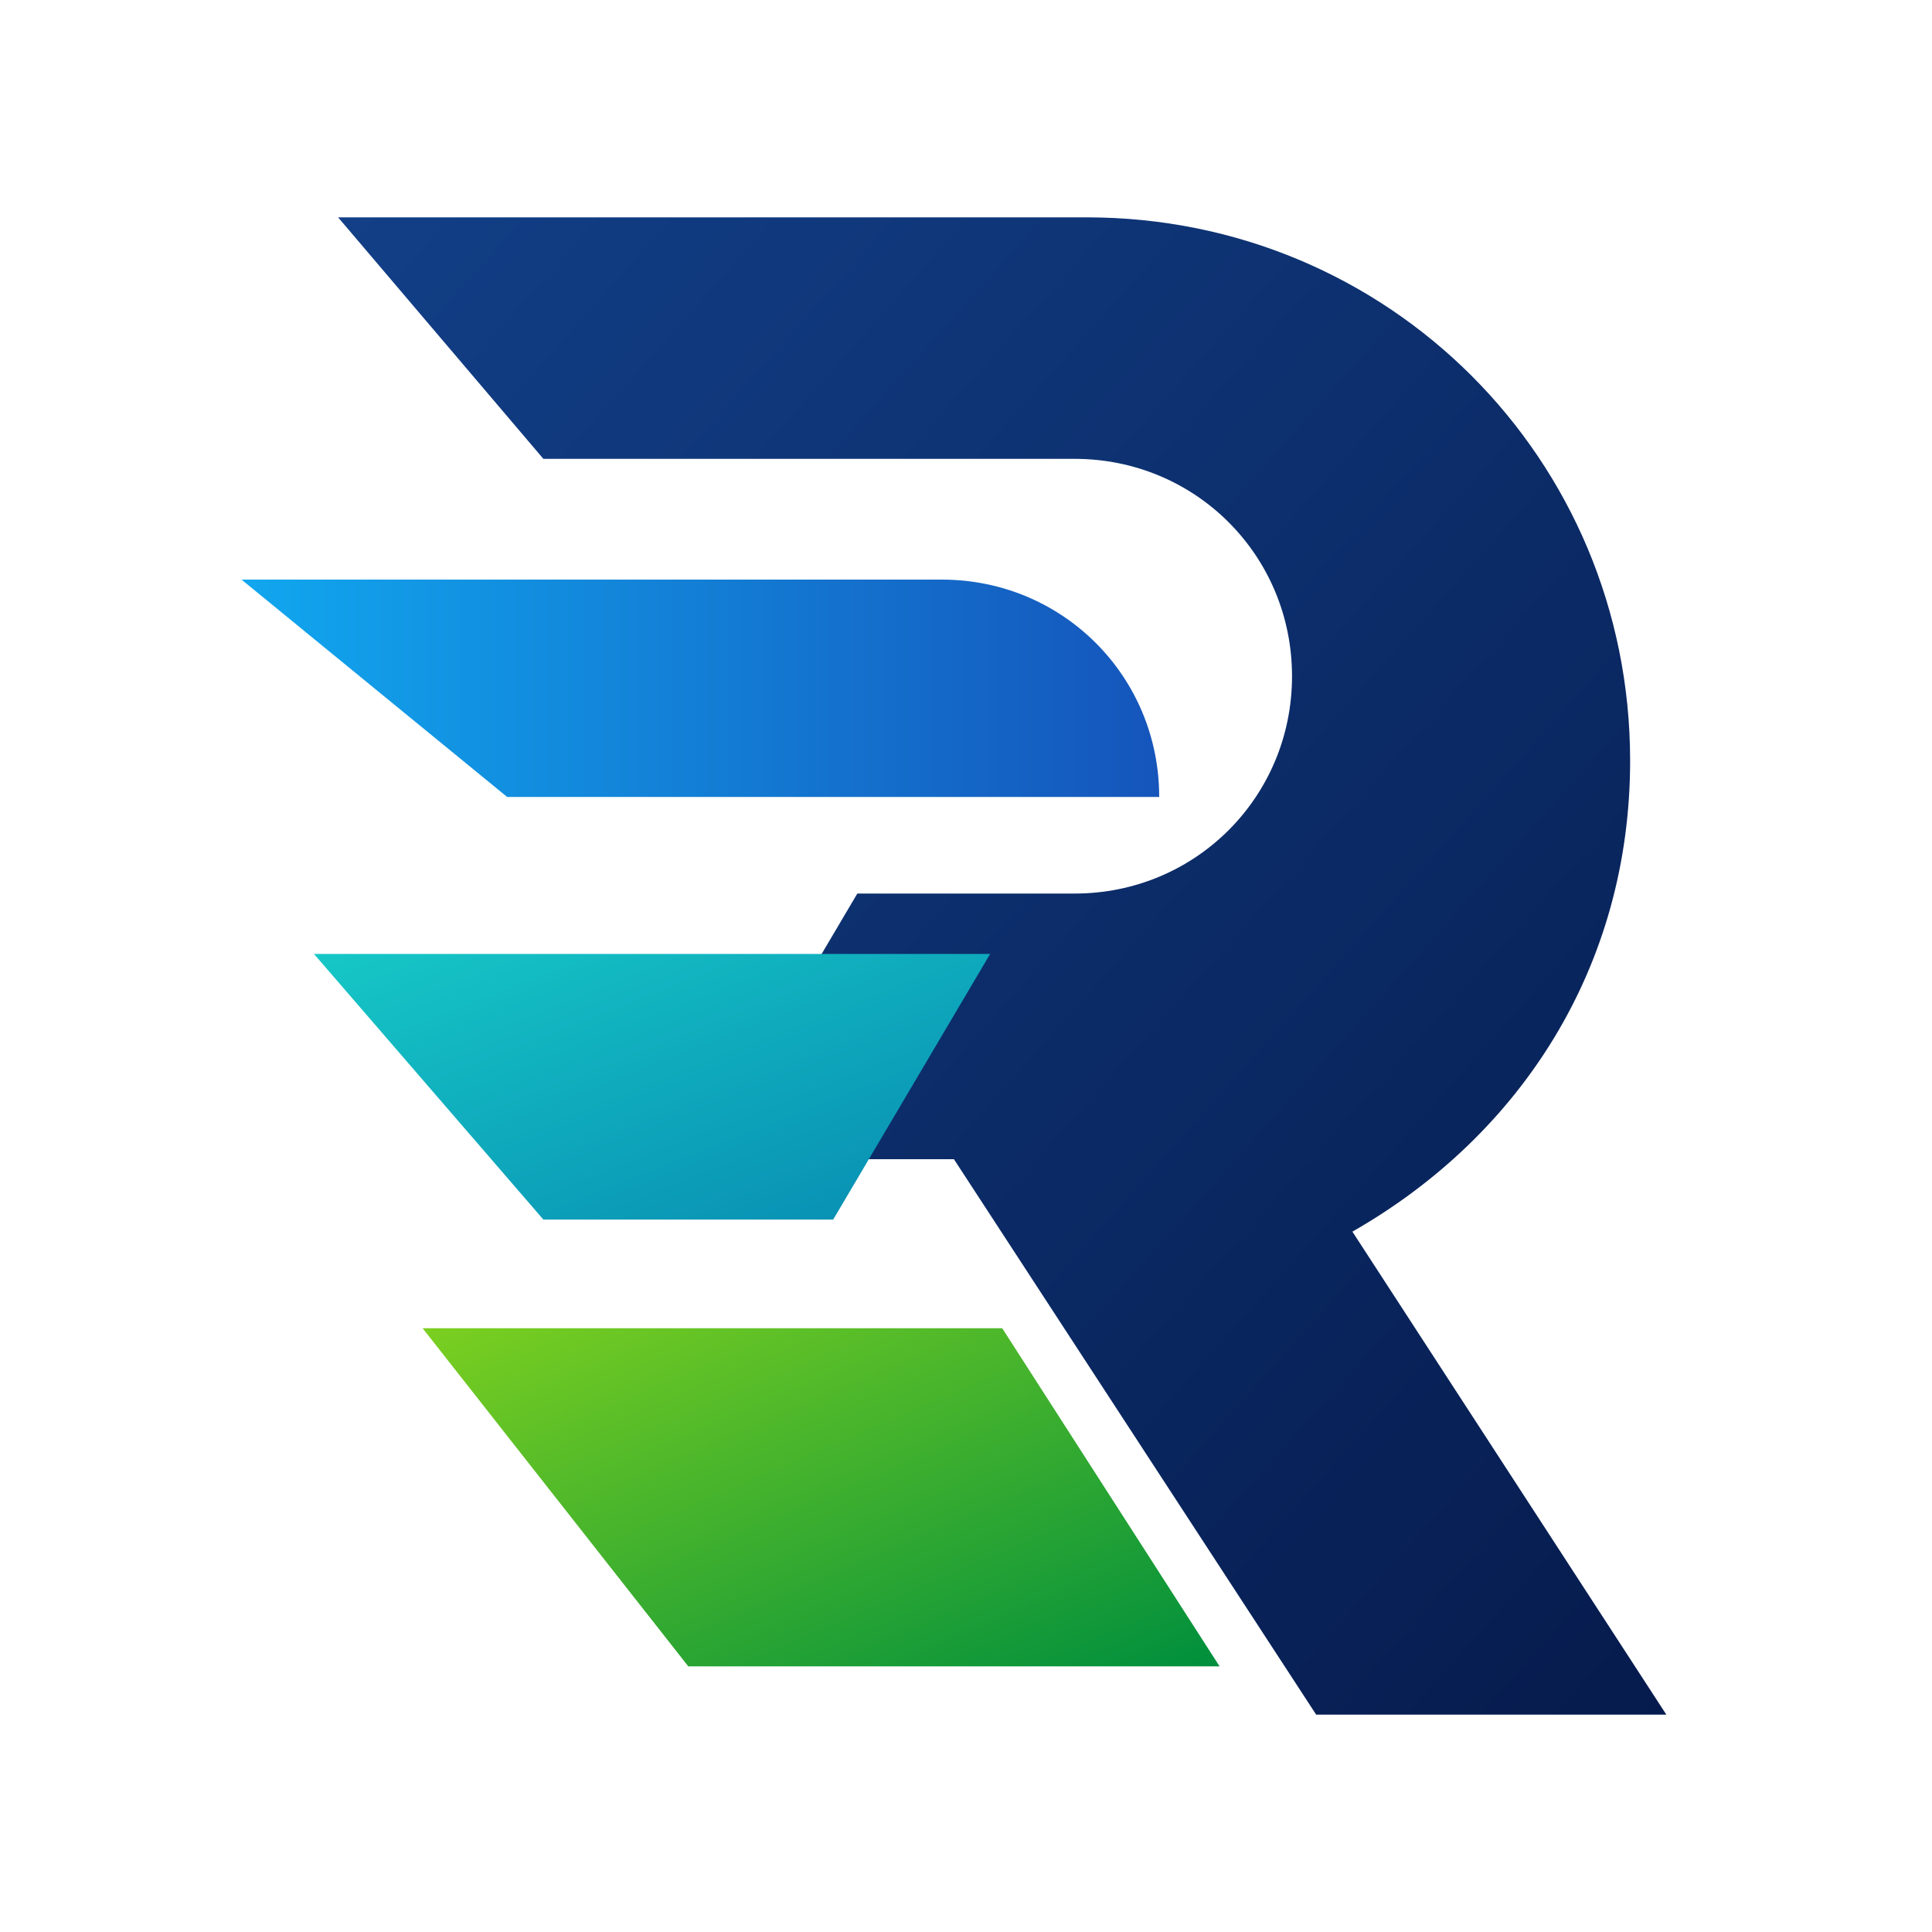
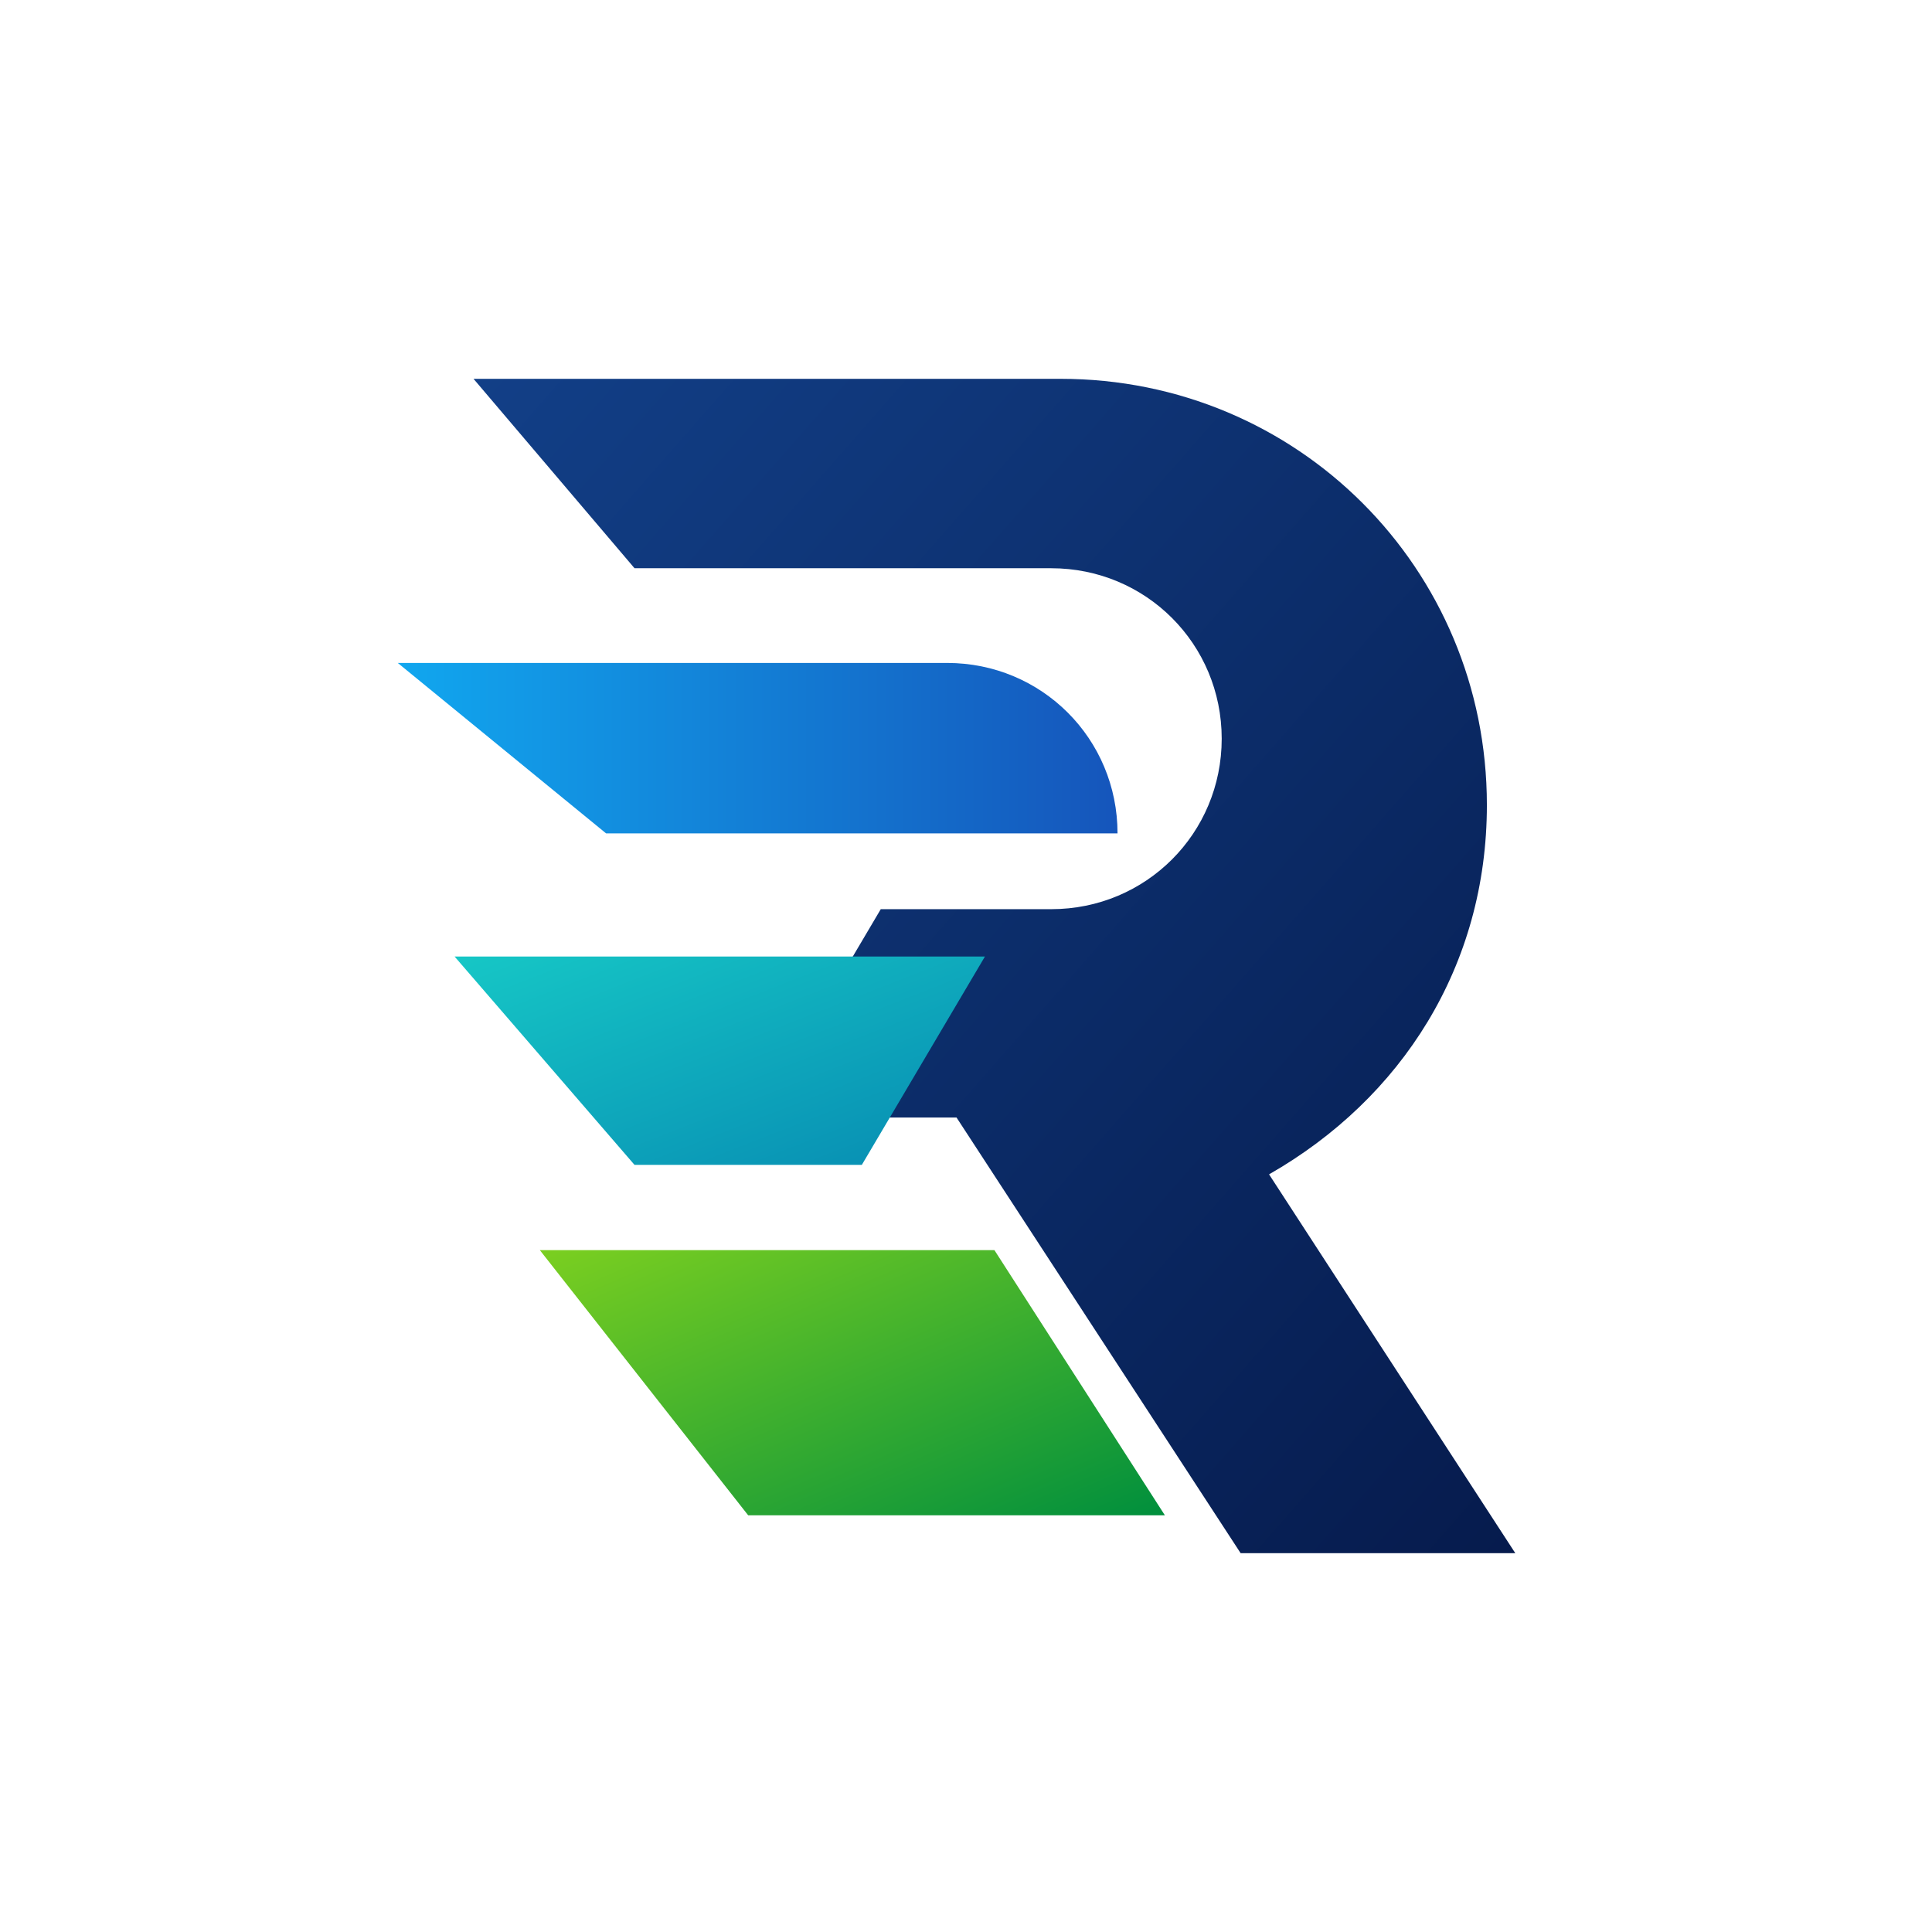
- <svg xmlns="http://www.w3.org/2000/svg" viewBox="0 0 160 160" role="img" aria-labelledby="title desc">
+ <svg xmlns="http://www.w3.org/2000/svg" viewBox="-22 -22 204 204" role="img" aria-labelledby="title desc">
  <defs>
    <linearGradient id="navy" x1="0" y1="0" x2="1" y2="1">
      <stop stop-color="#123f87" />
      <stop offset="1" stop-color="#061b4d" />
    </linearGradient>
    <linearGradient id="blue" x1="0" y1="0" x2="1" y2="0">
      <stop stop-color="#11a7ef" />
      <stop offset="1" stop-color="#1555bb" />
    </linearGradient>
    <linearGradient id="teal" x1="0" y1="0" x2="1" y2="1">
      <stop stop-color="#16c7c6" />
      <stop offset="1" stop-color="#078bb2" />
    </linearGradient>
    <linearGradient id="green" x1="0" y1="0" x2="1" y2="1">
      <stop stop-color="#7bcf20" />
      <stop offset="1" stop-color="#008f3d" />
    </linearGradient>
  </defs>
  <path d="M28 18h62c25 0 45 20 45 45 0 17-9 31-23 39l26 40h-29L79 96H58l13-22h18c10 0 18-8 18-18s-8-18-18-18H45z" fill="url(#navy)" />
  <path d="M20 48h58c10 0 18 8 18 18H42z" fill="url(#blue)" />
  <path d="M26 79h56l-13 22H45z" fill="url(#teal)" />
  <path d="M35 110h48l18 28H57z" fill="url(#green)" />
</svg>
